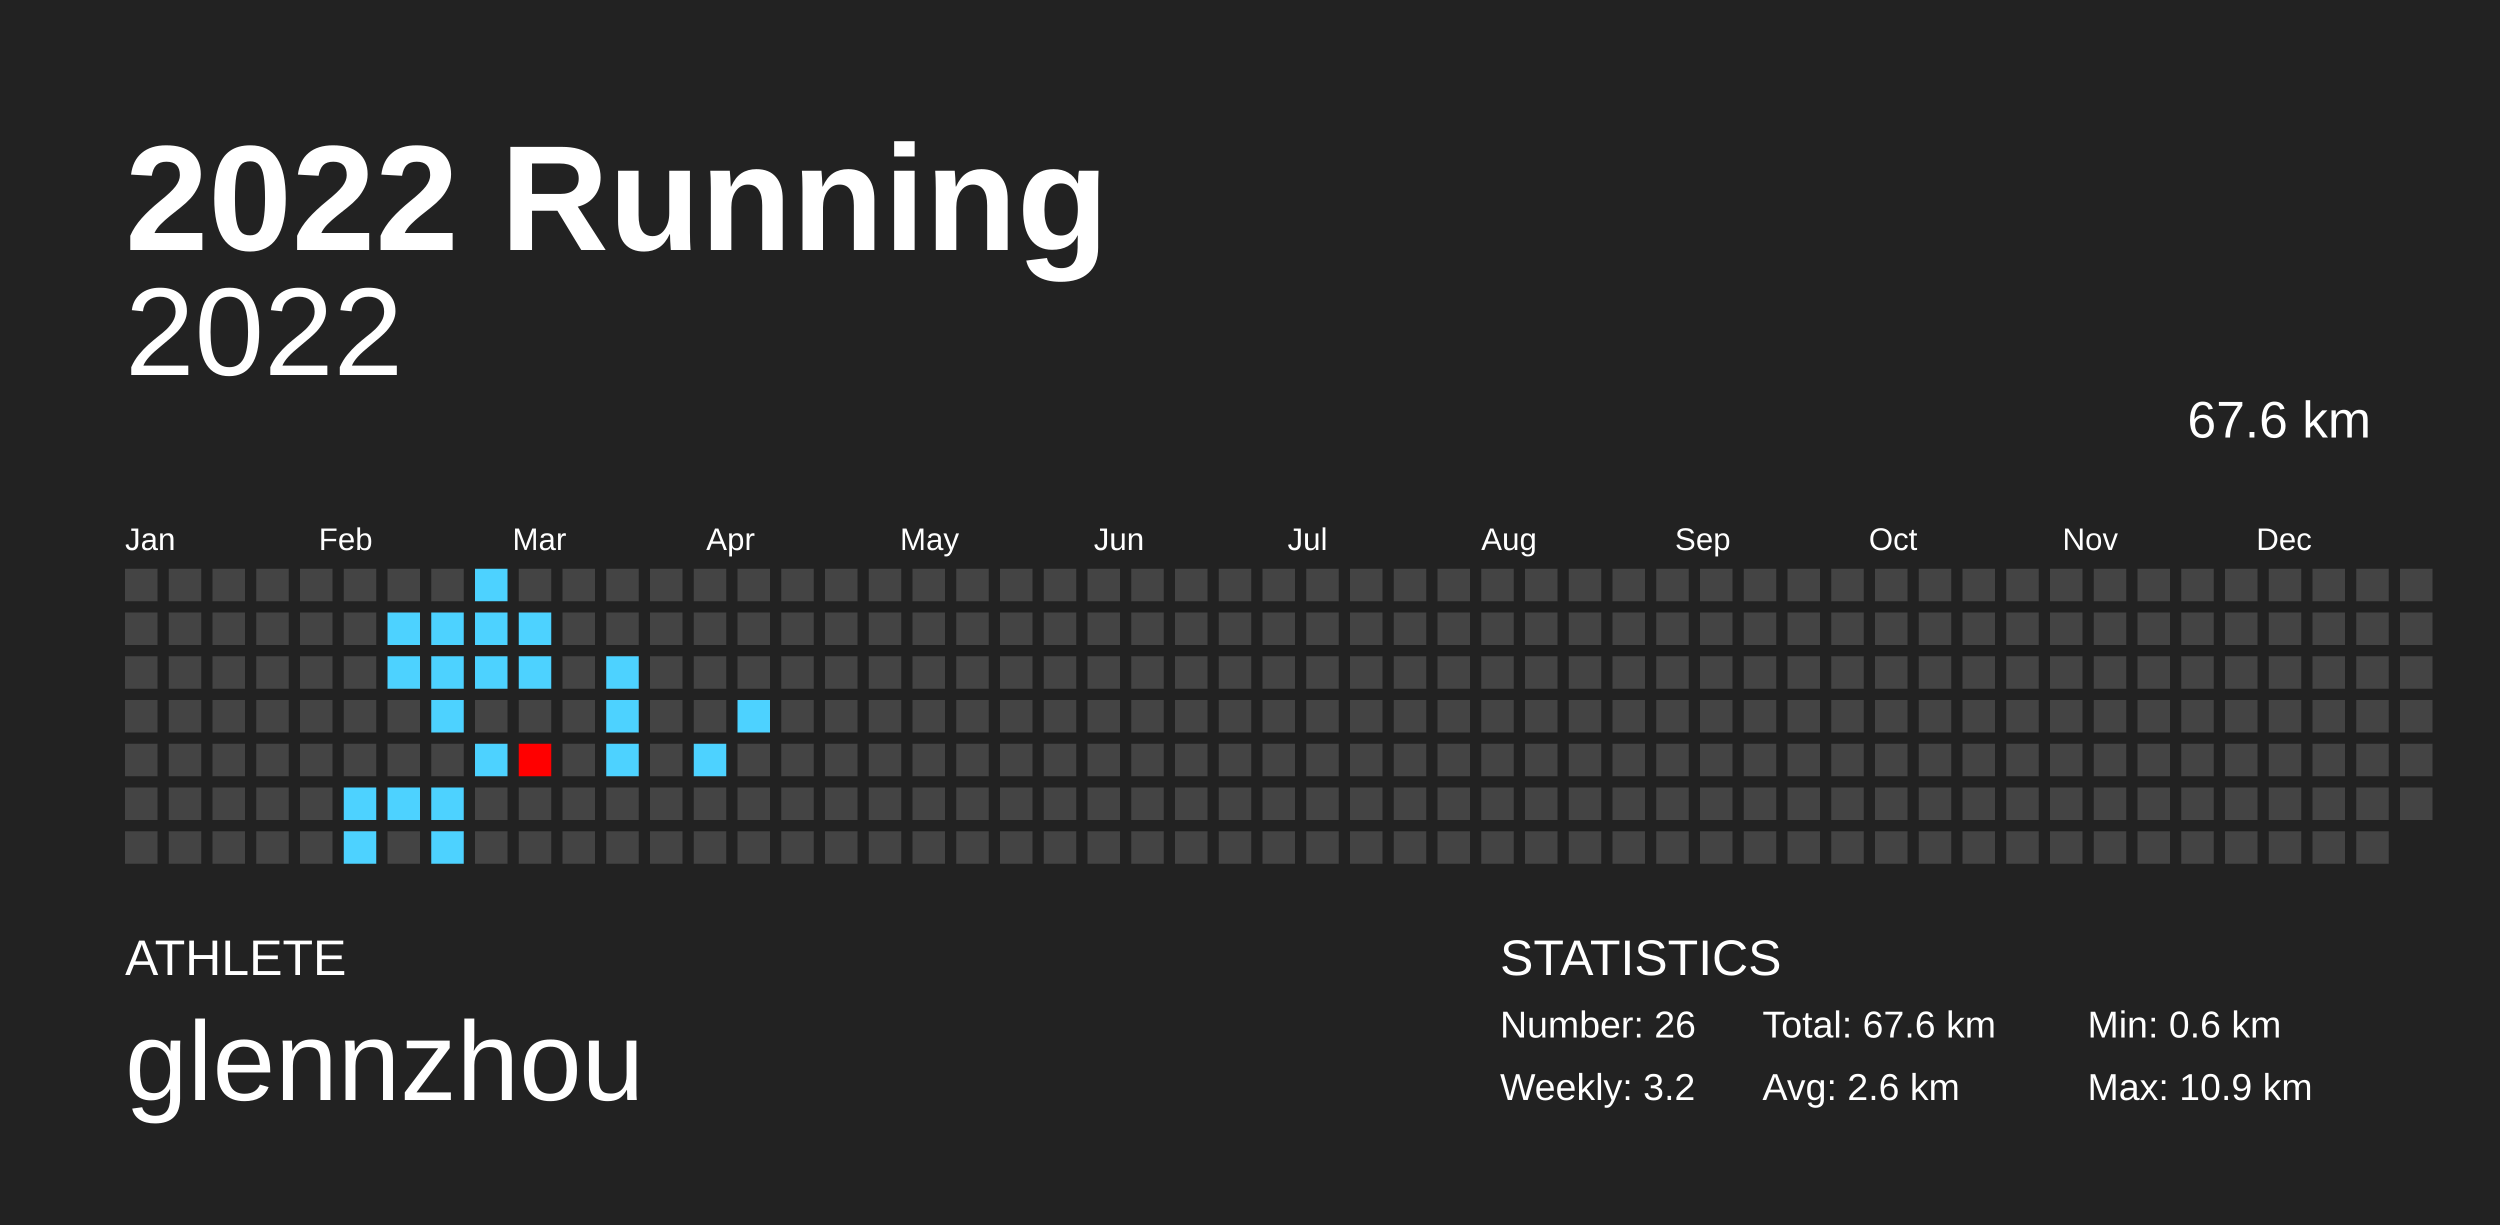
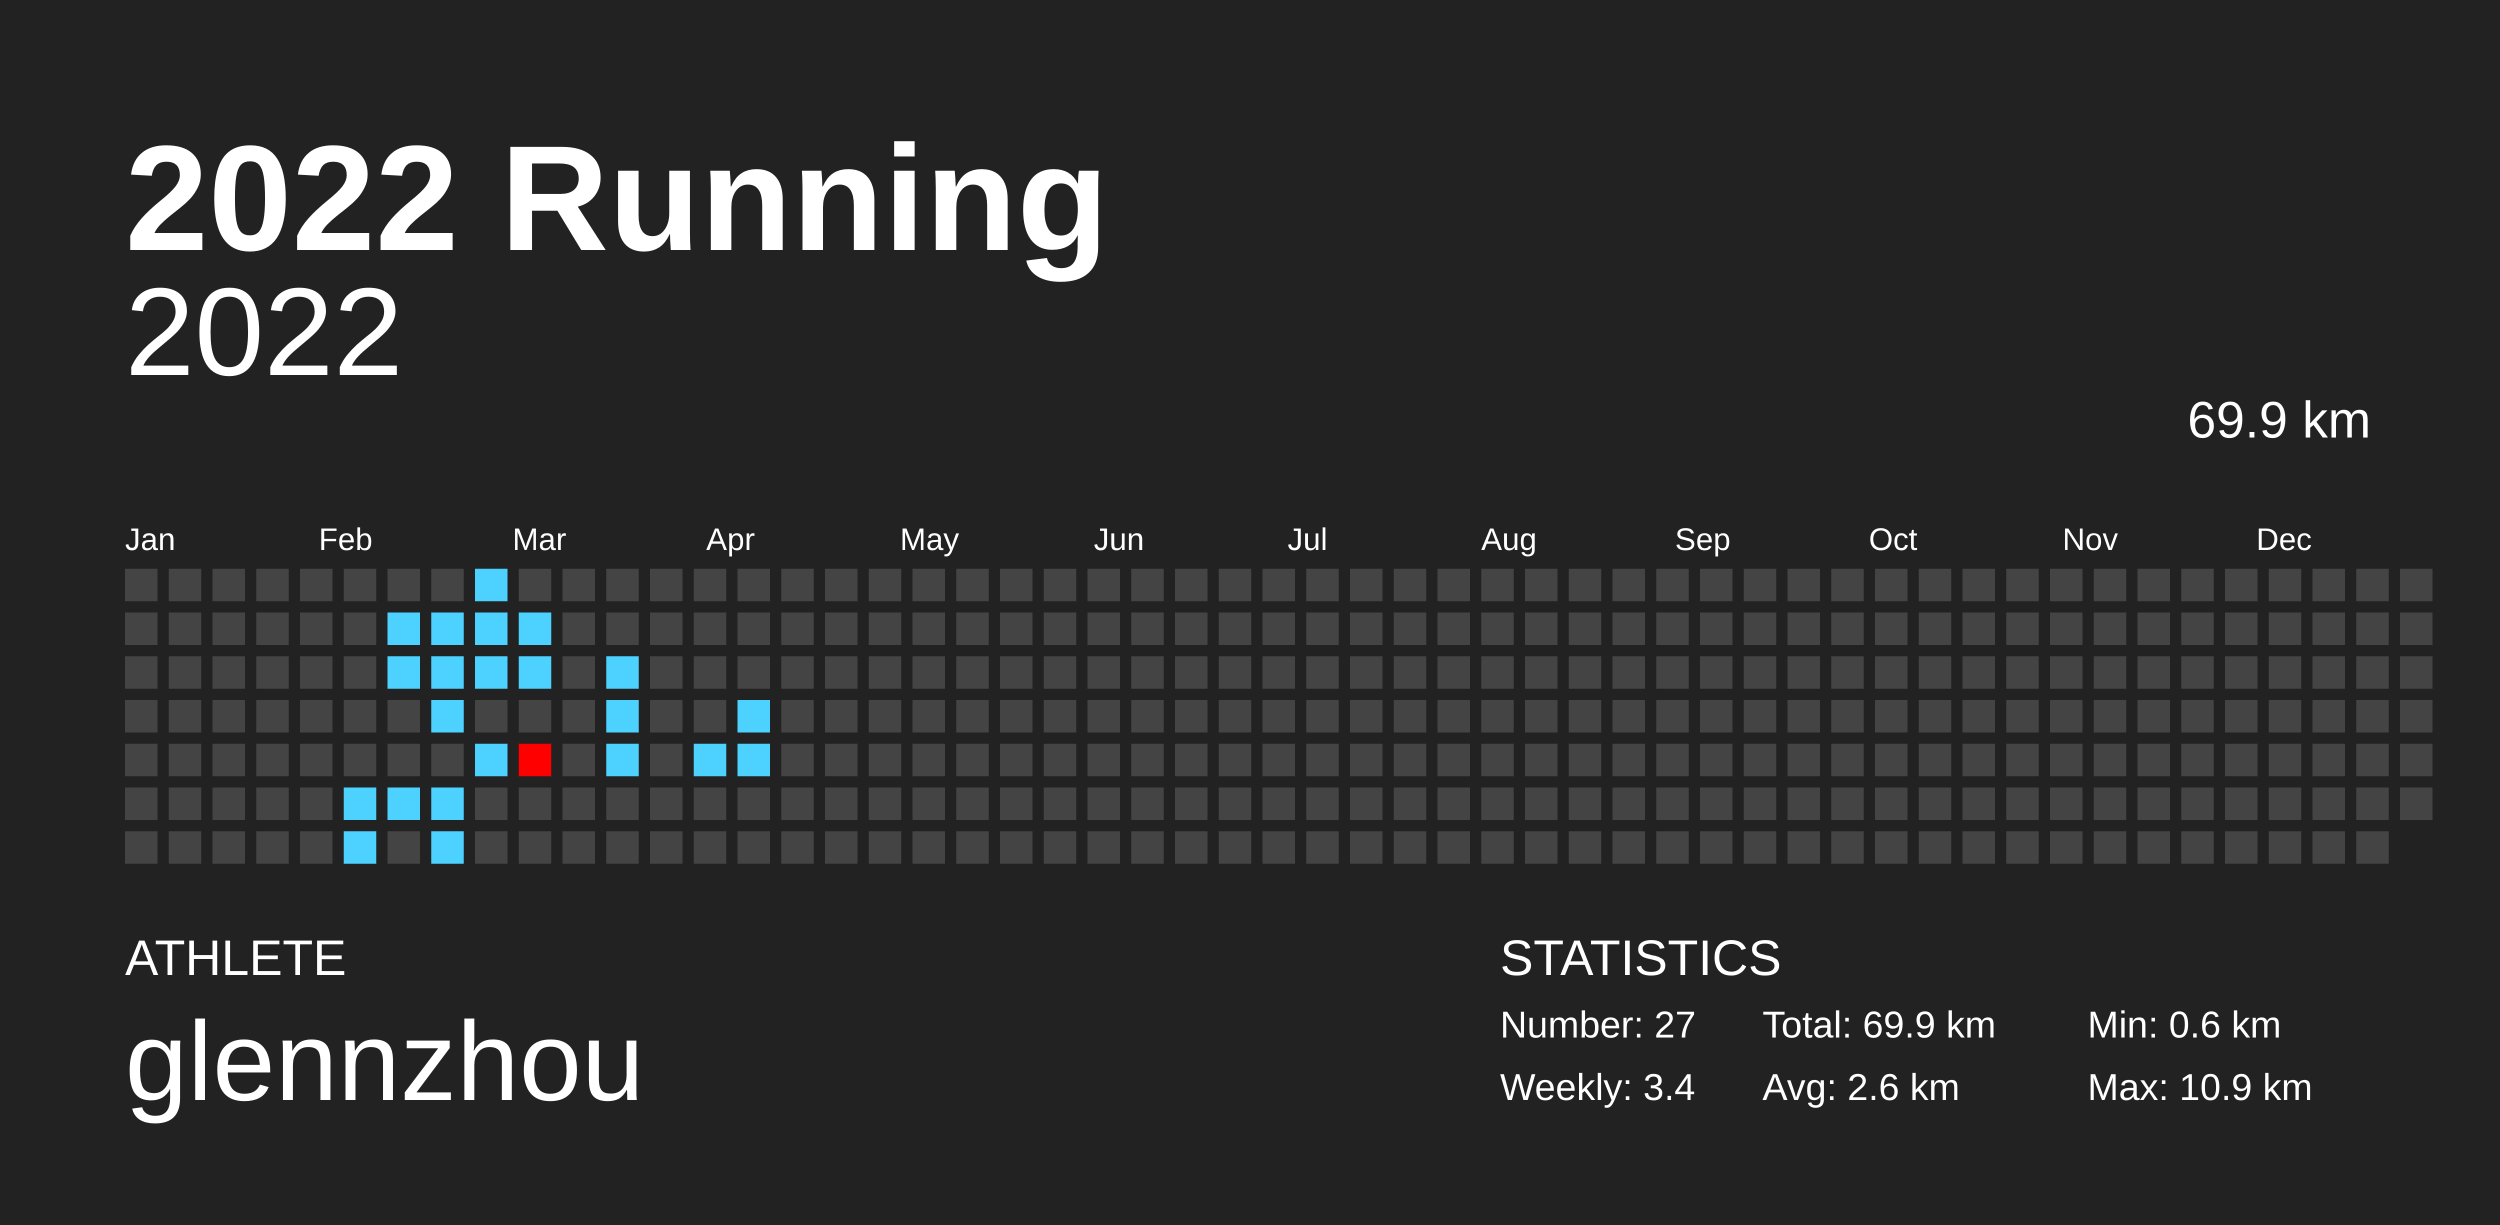
<svg xmlns="http://www.w3.org/2000/svg" baseProfile="full" height="98mm" version="1.1" viewBox="0,0,200,98" width="200mm">
  <defs />
  <rect fill="#222222" height="98" width="200" x="0" y="0" />
  <text fill="#FFFFFF" style="font-size:12px; font-family:Arial; font-weight:bold;" x="10" y="20">2022 Running</text>
  <text fill="#FFFFFF" style="font-size:4px; font-family:Arial" x="10" y="78">ATHLETE</text>
  <text fill="#FFFFFF" style="font-size:9px; font-family:Arial" x="10" y="88">glennzhou</text>
  <text fill="#FFFFFF" style="font-size:4px; font-family:Arial" x="120" y="78">STATISTICS</text>
-   <text fill="#FFFFFF" style="font-size:3px; font-family:Arial" x="120" y="83">Number: 26</text>
-   <text fill="#FFFFFF" style="font-size:3px; font-family:Arial" x="120" y="88">Weekly: 3.2</text>
-   <text fill="#FFFFFF" style="font-size:3px; font-family:Arial" x="141" y="83">Total: 67.6 km</text>
+   <text fill="#FFFFFF" style="font-size:3px; font-family:Arial" x="120" y="83">Number: 27</text>
+   <text fill="#FFFFFF" style="font-size:3px; font-family:Arial" x="120" y="88">Weekly: 3.4</text>
+   <text fill="#FFFFFF" style="font-size:3px; font-family:Arial" x="141" y="83">Total: 69.9 km</text>
  <text fill="#FFFFFF" style="font-size:3px; font-family:Arial" x="141" y="88">Avg: 2.6 km</text>
  <text fill="#FFFFFF" style="font-size:3px; font-family:Arial" x="167" y="83">Min: 0.6 km</text>
  <text fill="#FFFFFF" style="font-size:3px; font-family:Arial" x="167" y="88">Max: 10.9 km</text>
  <text alignment-baseline="hanging" fill="#FFFFFF" style="font-size:10.0px; font-family:Arial;" x="10" y="30">2022</text>
-   <text alignment-baseline="hanging" fill="#FFFFFF" style="font-size:4.125px; font-family:Arial;" x="175" y="35">67.6 km</text>
+   <text alignment-baseline="hanging" fill="#FFFFFF" style="font-size:4.125px; font-family:Arial;" x="175" y="35">69.9 km</text>
  <text fill="#FFFFFF" style="font-size:2.5px; font-family:Arial" x="10.0" y="44">Jan</text>
  <text fill="#FFFFFF" style="font-size:2.5px; font-family:Arial" x="25.5" y="44">Feb</text>
  <text fill="#FFFFFF" style="font-size:2.5px; font-family:Arial" x="41.0" y="44">Mar</text>
  <text fill="#FFFFFF" style="font-size:2.5px; font-family:Arial" x="56.5" y="44">Apr</text>
  <text fill="#FFFFFF" style="font-size:2.5px; font-family:Arial" x="72.0" y="44">May</text>
  <text fill="#FFFFFF" style="font-size:2.5px; font-family:Arial" x="87.5" y="44">Jun</text>
  <text fill="#FFFFFF" style="font-size:2.5px; font-family:Arial" x="103.0" y="44">Jul</text>
  <text fill="#FFFFFF" style="font-size:2.5px; font-family:Arial" x="118.5" y="44">Aug</text>
  <text fill="#FFFFFF" style="font-size:2.5px; font-family:Arial" x="134.0" y="44">Sep</text>
  <text fill="#FFFFFF" style="font-size:2.5px; font-family:Arial" x="149.5" y="44">Oct</text>
  <text fill="#FFFFFF" style="font-size:2.5px; font-family:Arial" x="165.0" y="44">Nov</text>
  <text fill="#FFFFFF" style="font-size:2.5px; font-family:Arial" x="180.5" y="44">Dec</text>
  <rect fill="#444444" height="2.6" width="2.6" x="10.0" y="45.5" />
  <rect fill="#444444" height="2.6" width="2.6" x="10.0" y="49.0" />
  <rect fill="#444444" height="2.6" width="2.6" x="10.0" y="52.5" />
  <rect fill="#444444" height="2.6" width="2.6" x="10.0" y="56.0" />
  <rect fill="#444444" height="2.6" width="2.6" x="10.0" y="59.5" />
  <rect fill="#444444" height="2.6" width="2.6" x="10.0" y="63.0" />
  <rect fill="#444444" height="2.6" width="2.6" x="10.0" y="66.5" />
  <rect fill="#444444" height="2.6" width="2.6" x="13.5" y="45.5" />
  <rect fill="#444444" height="2.6" width="2.6" x="13.5" y="49.0" />
  <rect fill="#444444" height="2.6" width="2.6" x="13.5" y="52.5" />
  <rect fill="#444444" height="2.6" width="2.6" x="13.5" y="56.0" />
  <rect fill="#444444" height="2.6" width="2.6" x="13.5" y="59.5" />
  <rect fill="#444444" height="2.6" width="2.6" x="13.5" y="63.0" />
  <rect fill="#444444" height="2.6" width="2.6" x="13.5" y="66.5" />
  <rect fill="#444444" height="2.6" width="2.6" x="17.0" y="45.5" />
  <rect fill="#444444" height="2.6" width="2.6" x="17.0" y="49.0" />
  <rect fill="#444444" height="2.6" width="2.6" x="17.0" y="52.5" />
  <rect fill="#444444" height="2.6" width="2.6" x="17.0" y="56.0" />
  <rect fill="#444444" height="2.6" width="2.6" x="17.0" y="59.5" />
  <rect fill="#444444" height="2.6" width="2.6" x="17.0" y="63.0" />
  <rect fill="#444444" height="2.6" width="2.6" x="17.0" y="66.5" />
  <rect fill="#444444" height="2.6" width="2.6" x="20.5" y="45.5" />
  <rect fill="#444444" height="2.6" width="2.6" x="20.5" y="49.0" />
  <rect fill="#444444" height="2.6" width="2.6" x="20.5" y="52.5" />
  <rect fill="#444444" height="2.6" width="2.6" x="20.5" y="56.0" />
  <rect fill="#444444" height="2.6" width="2.6" x="20.5" y="59.5" />
  <rect fill="#444444" height="2.6" width="2.6" x="20.5" y="63.0" />
  <rect fill="#444444" height="2.6" width="2.6" x="20.5" y="66.5" />
  <rect fill="#444444" height="2.6" width="2.6" x="24.0" y="45.5" />
  <rect fill="#444444" height="2.6" width="2.6" x="24.0" y="49.0" />
  <rect fill="#444444" height="2.6" width="2.6" x="24.0" y="52.5" />
  <rect fill="#444444" height="2.6" width="2.6" x="24.0" y="56.0" />
  <rect fill="#444444" height="2.6" width="2.6" x="24.0" y="59.5" />
  <rect fill="#444444" height="2.6" width="2.6" x="24.0" y="63.0" />
  <rect fill="#444444" height="2.6" width="2.6" x="24.0" y="66.5" />
  <rect fill="#444444" height="2.6" width="2.6" x="27.5" y="45.5" />
  <rect fill="#444444" height="2.6" width="2.6" x="27.5" y="49.0" />
  <rect fill="#444444" height="2.6" width="2.6" x="27.5" y="52.5" />
  <rect fill="#444444" height="2.6" width="2.6" x="27.5" y="56.0" />
  <rect fill="#444444" height="2.6" width="2.6" x="27.5" y="59.5" />
  <rect fill="#4dd2ff" height="2.6" width="2.6" x="27.5" y="63.0" />
  <rect fill="#4dd2ff" height="2.6" width="2.6" x="27.5" y="66.5" />
  <rect fill="#444444" height="2.6" width="2.6" x="31.0" y="45.5" />
  <rect fill="#4dd2ff" height="2.6" width="2.6" x="31.0" y="49.0" />
  <rect fill="#4dd2ff" height="2.6" width="2.6" x="31.0" y="52.5" />
  <rect fill="#444444" height="2.6" width="2.6" x="31.0" y="56.0" />
  <rect fill="#444444" height="2.6" width="2.6" x="31.0" y="59.5" />
  <rect fill="#4dd2ff" height="2.6" width="2.6" x="31.0" y="63.0" />
  <rect fill="#444444" height="2.6" width="2.6" x="31.0" y="66.5" />
  <rect fill="#444444" height="2.6" width="2.6" x="34.5" y="45.5" />
  <rect fill="#4dd2ff" height="2.6" width="2.6" x="34.5" y="49.0" />
  <rect fill="#4dd2ff" height="2.6" width="2.6" x="34.5" y="52.5" />
  <rect fill="#4dd2ff" height="2.6" width="2.6" x="34.5" y="56.0" />
  <rect fill="#444444" height="2.6" width="2.6" x="34.5" y="59.5" />
  <rect fill="#4dd2ff" height="2.6" width="2.6" x="34.5" y="63.0" />
  <rect fill="#4dd2ff" height="2.6" width="2.6" x="34.5" y="66.5" />
  <rect fill="#4dd2ff" height="2.6" width="2.6" x="38.0" y="45.5" />
  <rect fill="#4dd2ff" height="2.6" width="2.6" x="38.0" y="49.0" />
  <rect fill="#4dd2ff" height="2.6" width="2.6" x="38.0" y="52.5" />
  <rect fill="#444444" height="2.6" width="2.6" x="38.0" y="56.0" />
  <rect fill="#4dd2ff" height="2.6" width="2.6" x="38.0" y="59.5" />
  <rect fill="#444444" height="2.6" width="2.6" x="38.0" y="63.0" />
  <rect fill="#444444" height="2.6" width="2.6" x="38.0" y="66.5" />
  <rect fill="#444444" height="2.6" width="2.6" x="41.5" y="45.5" />
  <rect fill="#4dd2ff" height="2.6" width="2.6" x="41.5" y="49.0" />
  <rect fill="#4dd2ff" height="2.6" width="2.6" x="41.5" y="52.5" />
  <rect fill="#444444" height="2.6" width="2.6" x="41.5" y="56.0" />
  <rect fill="#ff0000" height="2.6" width="2.6" x="41.5" y="59.5" />
  <rect fill="#444444" height="2.6" width="2.6" x="41.5" y="63.0" />
  <rect fill="#444444" height="2.6" width="2.6" x="41.5" y="66.5" />
  <rect fill="#444444" height="2.6" width="2.6" x="45.0" y="45.5" />
  <rect fill="#444444" height="2.6" width="2.6" x="45.0" y="49.0" />
  <rect fill="#444444" height="2.6" width="2.6" x="45.0" y="52.5" />
  <rect fill="#444444" height="2.6" width="2.6" x="45.0" y="56.0" />
  <rect fill="#444444" height="2.6" width="2.6" x="45.0" y="59.5" />
  <rect fill="#444444" height="2.6" width="2.6" x="45.0" y="63.0" />
  <rect fill="#444444" height="2.6" width="2.6" x="45.0" y="66.5" />
  <rect fill="#444444" height="2.6" width="2.6" x="48.5" y="45.5" />
  <rect fill="#444444" height="2.6" width="2.6" x="48.5" y="49.0" />
  <rect fill="#4dd2ff" height="2.6" width="2.6" x="48.5" y="52.5" />
  <rect fill="#4dd2ff" height="2.6" width="2.6" x="48.5" y="56.0" />
  <rect fill="#4dd2ff" height="2.6" width="2.6" x="48.5" y="59.5" />
  <rect fill="#444444" height="2.6" width="2.6" x="48.5" y="63.0" />
  <rect fill="#444444" height="2.6" width="2.6" x="48.5" y="66.5" />
  <rect fill="#444444" height="2.6" width="2.6" x="52.0" y="45.5" />
  <rect fill="#444444" height="2.6" width="2.6" x="52.0" y="49.0" />
  <rect fill="#444444" height="2.6" width="2.6" x="52.0" y="52.5" />
  <rect fill="#444444" height="2.6" width="2.6" x="52.0" y="56.0" />
  <rect fill="#444444" height="2.6" width="2.6" x="52.0" y="59.5" />
  <rect fill="#444444" height="2.6" width="2.6" x="52.0" y="63.0" />
  <rect fill="#444444" height="2.6" width="2.6" x="52.0" y="66.5" />
  <rect fill="#444444" height="2.6" width="2.6" x="55.5" y="45.5" />
  <rect fill="#444444" height="2.6" width="2.6" x="55.5" y="49.0" />
  <rect fill="#444444" height="2.6" width="2.6" x="55.5" y="52.5" />
  <rect fill="#444444" height="2.6" width="2.6" x="55.5" y="56.0" />
  <rect fill="#4dd2ff" height="2.6" width="2.6" x="55.5" y="59.5" />
  <rect fill="#444444" height="2.6" width="2.6" x="55.5" y="63.0" />
  <rect fill="#444444" height="2.6" width="2.6" x="55.5" y="66.5" />
  <rect fill="#444444" height="2.6" width="2.6" x="59.0" y="45.5" />
  <rect fill="#444444" height="2.6" width="2.6" x="59.0" y="49.0" />
  <rect fill="#444444" height="2.6" width="2.6" x="59.0" y="52.5" />
  <rect fill="#4dd2ff" height="2.6" width="2.6" x="59.0" y="56.0" />
-   <rect fill="#444444" height="2.6" width="2.6" x="59.0" y="59.5" />
+   <rect fill="#4dd2ff" height="2.6" width="2.6" x="59.0" y="59.5" />
  <rect fill="#444444" height="2.6" width="2.6" x="59.0" y="63.0" />
  <rect fill="#444444" height="2.6" width="2.6" x="59.0" y="66.5" />
  <rect fill="#444444" height="2.6" width="2.6" x="62.5" y="45.5" />
  <rect fill="#444444" height="2.6" width="2.6" x="62.5" y="49.0" />
  <rect fill="#444444" height="2.6" width="2.6" x="62.5" y="52.5" />
  <rect fill="#444444" height="2.6" width="2.6" x="62.5" y="56.0" />
  <rect fill="#444444" height="2.6" width="2.6" x="62.5" y="59.5" />
  <rect fill="#444444" height="2.6" width="2.6" x="62.5" y="63.0" />
  <rect fill="#444444" height="2.6" width="2.6" x="62.5" y="66.5" />
  <rect fill="#444444" height="2.6" width="2.6" x="66.0" y="45.5" />
  <rect fill="#444444" height="2.6" width="2.6" x="66.0" y="49.0" />
  <rect fill="#444444" height="2.6" width="2.6" x="66.0" y="52.5" />
  <rect fill="#444444" height="2.6" width="2.6" x="66.0" y="56.0" />
  <rect fill="#444444" height="2.6" width="2.6" x="66.0" y="59.5" />
  <rect fill="#444444" height="2.6" width="2.6" x="66.0" y="63.0" />
  <rect fill="#444444" height="2.6" width="2.6" x="66.0" y="66.5" />
  <rect fill="#444444" height="2.6" width="2.6" x="69.5" y="45.5" />
  <rect fill="#444444" height="2.6" width="2.6" x="69.5" y="49.0" />
  <rect fill="#444444" height="2.6" width="2.6" x="69.5" y="52.5" />
  <rect fill="#444444" height="2.6" width="2.6" x="69.5" y="56.0" />
  <rect fill="#444444" height="2.6" width="2.6" x="69.5" y="59.5" />
  <rect fill="#444444" height="2.6" width="2.6" x="69.5" y="63.0" />
  <rect fill="#444444" height="2.6" width="2.6" x="69.5" y="66.5" />
  <rect fill="#444444" height="2.6" width="2.6" x="73.0" y="45.5" />
  <rect fill="#444444" height="2.6" width="2.6" x="73.0" y="49.0" />
  <rect fill="#444444" height="2.6" width="2.6" x="73.0" y="52.5" />
  <rect fill="#444444" height="2.6" width="2.6" x="73.0" y="56.0" />
  <rect fill="#444444" height="2.6" width="2.6" x="73.0" y="59.5" />
  <rect fill="#444444" height="2.6" width="2.6" x="73.0" y="63.0" />
  <rect fill="#444444" height="2.6" width="2.6" x="73.0" y="66.5" />
  <rect fill="#444444" height="2.6" width="2.6" x="76.5" y="45.5" />
  <rect fill="#444444" height="2.6" width="2.6" x="76.5" y="49.0" />
  <rect fill="#444444" height="2.6" width="2.6" x="76.5" y="52.5" />
  <rect fill="#444444" height="2.6" width="2.6" x="76.5" y="56.0" />
  <rect fill="#444444" height="2.6" width="2.6" x="76.5" y="59.5" />
  <rect fill="#444444" height="2.6" width="2.6" x="76.5" y="63.0" />
  <rect fill="#444444" height="2.6" width="2.6" x="76.5" y="66.5" />
  <rect fill="#444444" height="2.6" width="2.6" x="80.0" y="45.5" />
  <rect fill="#444444" height="2.6" width="2.6" x="80.0" y="49.0" />
  <rect fill="#444444" height="2.6" width="2.6" x="80.0" y="52.5" />
  <rect fill="#444444" height="2.6" width="2.6" x="80.0" y="56.0" />
  <rect fill="#444444" height="2.6" width="2.6" x="80.0" y="59.5" />
  <rect fill="#444444" height="2.6" width="2.6" x="80.0" y="63.0" />
  <rect fill="#444444" height="2.6" width="2.6" x="80.0" y="66.5" />
  <rect fill="#444444" height="2.6" width="2.6" x="83.5" y="45.5" />
  <rect fill="#444444" height="2.6" width="2.6" x="83.5" y="49.0" />
  <rect fill="#444444" height="2.6" width="2.6" x="83.5" y="52.5" />
  <rect fill="#444444" height="2.6" width="2.6" x="83.5" y="56.0" />
  <rect fill="#444444" height="2.6" width="2.6" x="83.5" y="59.5" />
  <rect fill="#444444" height="2.6" width="2.6" x="83.5" y="63.0" />
  <rect fill="#444444" height="2.6" width="2.6" x="83.5" y="66.5" />
  <rect fill="#444444" height="2.6" width="2.6" x="87.0" y="45.5" />
  <rect fill="#444444" height="2.6" width="2.6" x="87.0" y="49.0" />
  <rect fill="#444444" height="2.6" width="2.6" x="87.0" y="52.5" />
  <rect fill="#444444" height="2.6" width="2.6" x="87.0" y="56.0" />
  <rect fill="#444444" height="2.6" width="2.6" x="87.0" y="59.5" />
  <rect fill="#444444" height="2.6" width="2.6" x="87.0" y="63.0" />
  <rect fill="#444444" height="2.6" width="2.6" x="87.0" y="66.5" />
  <rect fill="#444444" height="2.6" width="2.6" x="90.5" y="45.5" />
  <rect fill="#444444" height="2.6" width="2.6" x="90.5" y="49.0" />
  <rect fill="#444444" height="2.6" width="2.6" x="90.5" y="52.5" />
  <rect fill="#444444" height="2.6" width="2.6" x="90.5" y="56.0" />
  <rect fill="#444444" height="2.6" width="2.6" x="90.5" y="59.5" />
  <rect fill="#444444" height="2.6" width="2.6" x="90.5" y="63.0" />
  <rect fill="#444444" height="2.6" width="2.6" x="90.5" y="66.5" />
  <rect fill="#444444" height="2.6" width="2.6" x="94.0" y="45.5" />
  <rect fill="#444444" height="2.6" width="2.6" x="94.0" y="49.0" />
  <rect fill="#444444" height="2.6" width="2.6" x="94.0" y="52.5" />
  <rect fill="#444444" height="2.6" width="2.6" x="94.0" y="56.0" />
  <rect fill="#444444" height="2.6" width="2.6" x="94.0" y="59.5" />
  <rect fill="#444444" height="2.6" width="2.6" x="94.0" y="63.0" />
  <rect fill="#444444" height="2.6" width="2.6" x="94.0" y="66.5" />
  <rect fill="#444444" height="2.6" width="2.6" x="97.5" y="45.5" />
  <rect fill="#444444" height="2.6" width="2.6" x="97.5" y="49.0" />
  <rect fill="#444444" height="2.6" width="2.6" x="97.5" y="52.5" />
  <rect fill="#444444" height="2.6" width="2.6" x="97.5" y="56.0" />
  <rect fill="#444444" height="2.6" width="2.6" x="97.5" y="59.5" />
  <rect fill="#444444" height="2.6" width="2.6" x="97.5" y="63.0" />
  <rect fill="#444444" height="2.6" width="2.6" x="97.5" y="66.5" />
  <rect fill="#444444" height="2.6" width="2.6" x="101.0" y="45.5" />
  <rect fill="#444444" height="2.6" width="2.6" x="101.0" y="49.0" />
  <rect fill="#444444" height="2.6" width="2.6" x="101.0" y="52.5" />
  <rect fill="#444444" height="2.6" width="2.6" x="101.0" y="56.0" />
  <rect fill="#444444" height="2.6" width="2.6" x="101.0" y="59.5" />
  <rect fill="#444444" height="2.6" width="2.6" x="101.0" y="63.0" />
  <rect fill="#444444" height="2.6" width="2.6" x="101.0" y="66.5" />
  <rect fill="#444444" height="2.6" width="2.6" x="104.5" y="45.5" />
  <rect fill="#444444" height="2.6" width="2.6" x="104.5" y="49.0" />
  <rect fill="#444444" height="2.6" width="2.6" x="104.5" y="52.5" />
  <rect fill="#444444" height="2.6" width="2.6" x="104.5" y="56.0" />
  <rect fill="#444444" height="2.6" width="2.6" x="104.5" y="59.5" />
  <rect fill="#444444" height="2.6" width="2.6" x="104.5" y="63.0" />
  <rect fill="#444444" height="2.6" width="2.6" x="104.5" y="66.5" />
  <rect fill="#444444" height="2.6" width="2.6" x="108.0" y="45.5" />
  <rect fill="#444444" height="2.6" width="2.6" x="108.0" y="49.0" />
  <rect fill="#444444" height="2.6" width="2.6" x="108.0" y="52.5" />
  <rect fill="#444444" height="2.6" width="2.6" x="108.0" y="56.0" />
  <rect fill="#444444" height="2.6" width="2.6" x="108.0" y="59.5" />
  <rect fill="#444444" height="2.6" width="2.6" x="108.0" y="63.0" />
  <rect fill="#444444" height="2.6" width="2.6" x="108.0" y="66.5" />
  <rect fill="#444444" height="2.6" width="2.6" x="111.5" y="45.5" />
  <rect fill="#444444" height="2.6" width="2.6" x="111.5" y="49.0" />
  <rect fill="#444444" height="2.6" width="2.6" x="111.5" y="52.5" />
  <rect fill="#444444" height="2.6" width="2.6" x="111.5" y="56.0" />
  <rect fill="#444444" height="2.6" width="2.6" x="111.5" y="59.5" />
  <rect fill="#444444" height="2.6" width="2.6" x="111.5" y="63.0" />
  <rect fill="#444444" height="2.6" width="2.6" x="111.5" y="66.5" />
  <rect fill="#444444" height="2.6" width="2.6" x="115.0" y="45.5" />
  <rect fill="#444444" height="2.6" width="2.6" x="115.0" y="49.0" />
  <rect fill="#444444" height="2.6" width="2.6" x="115.0" y="52.5" />
  <rect fill="#444444" height="2.6" width="2.6" x="115.0" y="56.0" />
  <rect fill="#444444" height="2.6" width="2.6" x="115.0" y="59.5" />
  <rect fill="#444444" height="2.6" width="2.6" x="115.0" y="63.0" />
  <rect fill="#444444" height="2.6" width="2.6" x="115.0" y="66.5" />
  <rect fill="#444444" height="2.6" width="2.6" x="118.5" y="45.5" />
  <rect fill="#444444" height="2.6" width="2.6" x="118.5" y="49.0" />
  <rect fill="#444444" height="2.6" width="2.6" x="118.5" y="52.5" />
  <rect fill="#444444" height="2.6" width="2.6" x="118.5" y="56.0" />
  <rect fill="#444444" height="2.6" width="2.6" x="118.5" y="59.5" />
  <rect fill="#444444" height="2.6" width="2.6" x="118.5" y="63.0" />
  <rect fill="#444444" height="2.6" width="2.6" x="118.5" y="66.5" />
  <rect fill="#444444" height="2.6" width="2.6" x="122.0" y="45.5" />
  <rect fill="#444444" height="2.6" width="2.6" x="122.0" y="49.0" />
  <rect fill="#444444" height="2.6" width="2.6" x="122.0" y="52.5" />
  <rect fill="#444444" height="2.6" width="2.6" x="122.0" y="56.0" />
  <rect fill="#444444" height="2.6" width="2.6" x="122.0" y="59.5" />
  <rect fill="#444444" height="2.6" width="2.6" x="122.0" y="63.0" />
  <rect fill="#444444" height="2.6" width="2.6" x="122.0" y="66.5" />
  <rect fill="#444444" height="2.6" width="2.6" x="125.5" y="45.5" />
  <rect fill="#444444" height="2.6" width="2.6" x="125.5" y="49.0" />
  <rect fill="#444444" height="2.6" width="2.6" x="125.5" y="52.5" />
  <rect fill="#444444" height="2.6" width="2.6" x="125.5" y="56.0" />
  <rect fill="#444444" height="2.6" width="2.6" x="125.5" y="59.5" />
  <rect fill="#444444" height="2.6" width="2.6" x="125.5" y="63.0" />
  <rect fill="#444444" height="2.6" width="2.6" x="125.5" y="66.5" />
  <rect fill="#444444" height="2.6" width="2.6" x="129.0" y="45.5" />
  <rect fill="#444444" height="2.6" width="2.6" x="129.0" y="49.0" />
  <rect fill="#444444" height="2.6" width="2.6" x="129.0" y="52.5" />
  <rect fill="#444444" height="2.6" width="2.6" x="129.0" y="56.0" />
  <rect fill="#444444" height="2.6" width="2.6" x="129.0" y="59.5" />
  <rect fill="#444444" height="2.6" width="2.6" x="129.0" y="63.0" />
  <rect fill="#444444" height="2.6" width="2.6" x="129.0" y="66.5" />
  <rect fill="#444444" height="2.6" width="2.6" x="132.5" y="45.5" />
  <rect fill="#444444" height="2.6" width="2.6" x="132.5" y="49.0" />
  <rect fill="#444444" height="2.6" width="2.6" x="132.5" y="52.5" />
  <rect fill="#444444" height="2.6" width="2.6" x="132.5" y="56.0" />
  <rect fill="#444444" height="2.6" width="2.6" x="132.5" y="59.5" />
  <rect fill="#444444" height="2.6" width="2.6" x="132.5" y="63.0" />
  <rect fill="#444444" height="2.6" width="2.6" x="132.5" y="66.5" />
  <rect fill="#444444" height="2.6" width="2.6" x="136.0" y="45.5" />
  <rect fill="#444444" height="2.6" width="2.6" x="136.0" y="49.0" />
  <rect fill="#444444" height="2.6" width="2.6" x="136.0" y="52.5" />
  <rect fill="#444444" height="2.6" width="2.6" x="136.0" y="56.0" />
  <rect fill="#444444" height="2.6" width="2.6" x="136.0" y="59.5" />
  <rect fill="#444444" height="2.6" width="2.6" x="136.0" y="63.0" />
  <rect fill="#444444" height="2.6" width="2.6" x="136.0" y="66.5" />
  <rect fill="#444444" height="2.6" width="2.6" x="139.5" y="45.5" />
  <rect fill="#444444" height="2.6" width="2.6" x="139.5" y="49.0" />
  <rect fill="#444444" height="2.6" width="2.6" x="139.5" y="52.5" />
  <rect fill="#444444" height="2.6" width="2.6" x="139.5" y="56.0" />
  <rect fill="#444444" height="2.6" width="2.6" x="139.5" y="59.5" />
  <rect fill="#444444" height="2.6" width="2.6" x="139.5" y="63.0" />
  <rect fill="#444444" height="2.6" width="2.6" x="139.5" y="66.5" />
  <rect fill="#444444" height="2.6" width="2.6" x="143.0" y="45.5" />
  <rect fill="#444444" height="2.6" width="2.6" x="143.0" y="49.0" />
  <rect fill="#444444" height="2.6" width="2.6" x="143.0" y="52.5" />
  <rect fill="#444444" height="2.6" width="2.6" x="143.0" y="56.0" />
  <rect fill="#444444" height="2.6" width="2.6" x="143.0" y="59.5" />
  <rect fill="#444444" height="2.6" width="2.6" x="143.0" y="63.0" />
  <rect fill="#444444" height="2.6" width="2.6" x="143.0" y="66.5" />
  <rect fill="#444444" height="2.6" width="2.6" x="146.5" y="45.5" />
  <rect fill="#444444" height="2.6" width="2.6" x="146.5" y="49.0" />
  <rect fill="#444444" height="2.6" width="2.6" x="146.5" y="52.5" />
  <rect fill="#444444" height="2.6" width="2.6" x="146.5" y="56.0" />
  <rect fill="#444444" height="2.6" width="2.6" x="146.5" y="59.5" />
  <rect fill="#444444" height="2.6" width="2.6" x="146.5" y="63.0" />
  <rect fill="#444444" height="2.6" width="2.6" x="146.5" y="66.5" />
  <rect fill="#444444" height="2.6" width="2.6" x="150.0" y="45.5" />
  <rect fill="#444444" height="2.6" width="2.6" x="150.0" y="49.0" />
  <rect fill="#444444" height="2.6" width="2.6" x="150.0" y="52.5" />
  <rect fill="#444444" height="2.6" width="2.6" x="150.0" y="56.0" />
  <rect fill="#444444" height="2.6" width="2.6" x="150.0" y="59.5" />
  <rect fill="#444444" height="2.6" width="2.6" x="150.0" y="63.0" />
  <rect fill="#444444" height="2.6" width="2.6" x="150.0" y="66.5" />
  <rect fill="#444444" height="2.6" width="2.6" x="153.5" y="45.5" />
  <rect fill="#444444" height="2.6" width="2.6" x="153.5" y="49.0" />
  <rect fill="#444444" height="2.6" width="2.6" x="153.5" y="52.5" />
  <rect fill="#444444" height="2.6" width="2.6" x="153.5" y="56.0" />
  <rect fill="#444444" height="2.6" width="2.6" x="153.5" y="59.5" />
  <rect fill="#444444" height="2.6" width="2.6" x="153.5" y="63.0" />
  <rect fill="#444444" height="2.6" width="2.6" x="153.5" y="66.5" />
  <rect fill="#444444" height="2.6" width="2.6" x="157.0" y="45.5" />
  <rect fill="#444444" height="2.6" width="2.6" x="157.0" y="49.0" />
  <rect fill="#444444" height="2.6" width="2.6" x="157.0" y="52.5" />
  <rect fill="#444444" height="2.6" width="2.6" x="157.0" y="56.0" />
  <rect fill="#444444" height="2.6" width="2.6" x="157.0" y="59.5" />
  <rect fill="#444444" height="2.6" width="2.6" x="157.0" y="63.0" />
  <rect fill="#444444" height="2.6" width="2.6" x="157.0" y="66.5" />
  <rect fill="#444444" height="2.6" width="2.6" x="160.5" y="45.5" />
  <rect fill="#444444" height="2.6" width="2.6" x="160.5" y="49.0" />
  <rect fill="#444444" height="2.6" width="2.6" x="160.5" y="52.5" />
  <rect fill="#444444" height="2.6" width="2.6" x="160.5" y="56.0" />
  <rect fill="#444444" height="2.6" width="2.6" x="160.5" y="59.5" />
  <rect fill="#444444" height="2.6" width="2.6" x="160.5" y="63.0" />
  <rect fill="#444444" height="2.6" width="2.6" x="160.5" y="66.5" />
  <rect fill="#444444" height="2.6" width="2.6" x="164.0" y="45.5" />
  <rect fill="#444444" height="2.6" width="2.6" x="164.0" y="49.0" />
  <rect fill="#444444" height="2.6" width="2.6" x="164.0" y="52.5" />
  <rect fill="#444444" height="2.6" width="2.6" x="164.0" y="56.0" />
  <rect fill="#444444" height="2.6" width="2.6" x="164.0" y="59.5" />
  <rect fill="#444444" height="2.6" width="2.6" x="164.0" y="63.0" />
  <rect fill="#444444" height="2.6" width="2.6" x="164.0" y="66.5" />
  <rect fill="#444444" height="2.6" width="2.6" x="167.5" y="45.5" />
  <rect fill="#444444" height="2.6" width="2.6" x="167.5" y="49.0" />
  <rect fill="#444444" height="2.6" width="2.6" x="167.5" y="52.5" />
  <rect fill="#444444" height="2.6" width="2.6" x="167.5" y="56.0" />
  <rect fill="#444444" height="2.6" width="2.6" x="167.5" y="59.5" />
  <rect fill="#444444" height="2.6" width="2.6" x="167.5" y="63.0" />
  <rect fill="#444444" height="2.6" width="2.6" x="167.5" y="66.5" />
  <rect fill="#444444" height="2.6" width="2.6" x="171.0" y="45.5" />
  <rect fill="#444444" height="2.6" width="2.6" x="171.0" y="49.0" />
  <rect fill="#444444" height="2.6" width="2.6" x="171.0" y="52.5" />
  <rect fill="#444444" height="2.6" width="2.6" x="171.0" y="56.0" />
  <rect fill="#444444" height="2.6" width="2.6" x="171.0" y="59.5" />
  <rect fill="#444444" height="2.6" width="2.6" x="171.0" y="63.0" />
  <rect fill="#444444" height="2.6" width="2.6" x="171.0" y="66.5" />
  <rect fill="#444444" height="2.6" width="2.6" x="174.5" y="45.5" />
  <rect fill="#444444" height="2.6" width="2.6" x="174.5" y="49.0" />
  <rect fill="#444444" height="2.6" width="2.6" x="174.5" y="52.5" />
  <rect fill="#444444" height="2.6" width="2.6" x="174.5" y="56.0" />
  <rect fill="#444444" height="2.6" width="2.6" x="174.5" y="59.5" />
  <rect fill="#444444" height="2.6" width="2.6" x="174.5" y="63.0" />
  <rect fill="#444444" height="2.6" width="2.6" x="174.5" y="66.5" />
  <rect fill="#444444" height="2.6" width="2.6" x="178.0" y="45.5" />
  <rect fill="#444444" height="2.6" width="2.6" x="178.0" y="49.0" />
  <rect fill="#444444" height="2.6" width="2.6" x="178.0" y="52.5" />
  <rect fill="#444444" height="2.6" width="2.6" x="178.0" y="56.0" />
  <rect fill="#444444" height="2.6" width="2.6" x="178.0" y="59.5" />
  <rect fill="#444444" height="2.6" width="2.6" x="178.0" y="63.0" />
  <rect fill="#444444" height="2.6" width="2.6" x="178.0" y="66.5" />
  <rect fill="#444444" height="2.6" width="2.6" x="181.5" y="45.5" />
  <rect fill="#444444" height="2.6" width="2.6" x="181.5" y="49.0" />
  <rect fill="#444444" height="2.6" width="2.6" x="181.5" y="52.5" />
  <rect fill="#444444" height="2.6" width="2.6" x="181.5" y="56.0" />
  <rect fill="#444444" height="2.6" width="2.6" x="181.5" y="59.5" />
  <rect fill="#444444" height="2.6" width="2.6" x="181.5" y="63.0" />
  <rect fill="#444444" height="2.6" width="2.6" x="181.5" y="66.5" />
  <rect fill="#444444" height="2.6" width="2.6" x="185.0" y="45.5" />
  <rect fill="#444444" height="2.6" width="2.6" x="185.0" y="49.0" />
  <rect fill="#444444" height="2.6" width="2.6" x="185.0" y="52.5" />
  <rect fill="#444444" height="2.6" width="2.6" x="185.0" y="56.0" />
  <rect fill="#444444" height="2.6" width="2.6" x="185.0" y="59.5" />
  <rect fill="#444444" height="2.6" width="2.6" x="185.0" y="63.0" />
  <rect fill="#444444" height="2.6" width="2.6" x="185.0" y="66.5" />
  <rect fill="#444444" height="2.6" width="2.6" x="188.5" y="45.5" />
  <rect fill="#444444" height="2.6" width="2.6" x="188.5" y="49.0" />
  <rect fill="#444444" height="2.6" width="2.6" x="188.5" y="52.5" />
  <rect fill="#444444" height="2.6" width="2.6" x="188.5" y="56.0" />
  <rect fill="#444444" height="2.6" width="2.6" x="188.5" y="59.5" />
  <rect fill="#444444" height="2.6" width="2.6" x="188.5" y="63.0" />
  <rect fill="#444444" height="2.6" width="2.6" x="188.5" y="66.5" />
  <rect fill="#444444" height="2.6" width="2.6" x="192.0" y="45.5" />
  <rect fill="#444444" height="2.6" width="2.6" x="192.0" y="49.0" />
  <rect fill="#444444" height="2.6" width="2.6" x="192.0" y="52.5" />
  <rect fill="#444444" height="2.6" width="2.6" x="192.0" y="56.0" />
  <rect fill="#444444" height="2.6" width="2.6" x="192.0" y="59.5" />
  <rect fill="#444444" height="2.6" width="2.6" x="192.0" y="63.0" />
</svg>
